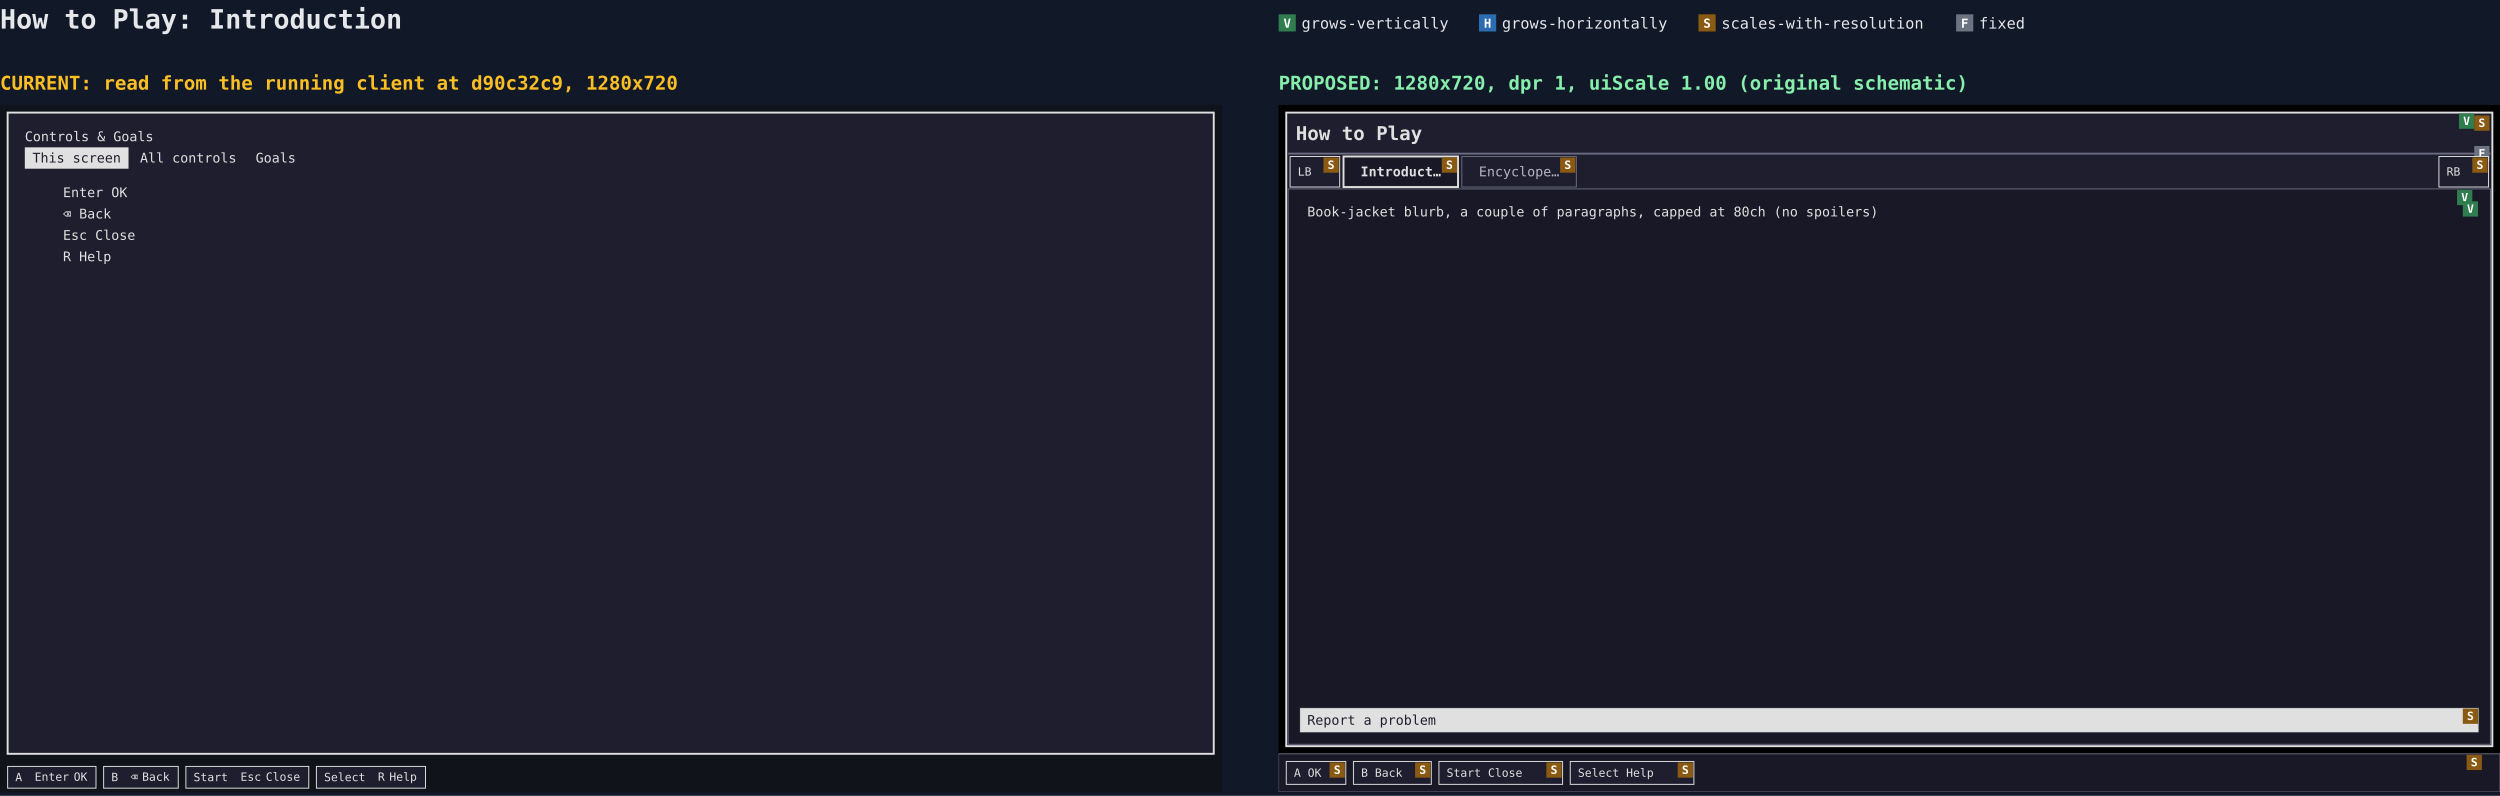
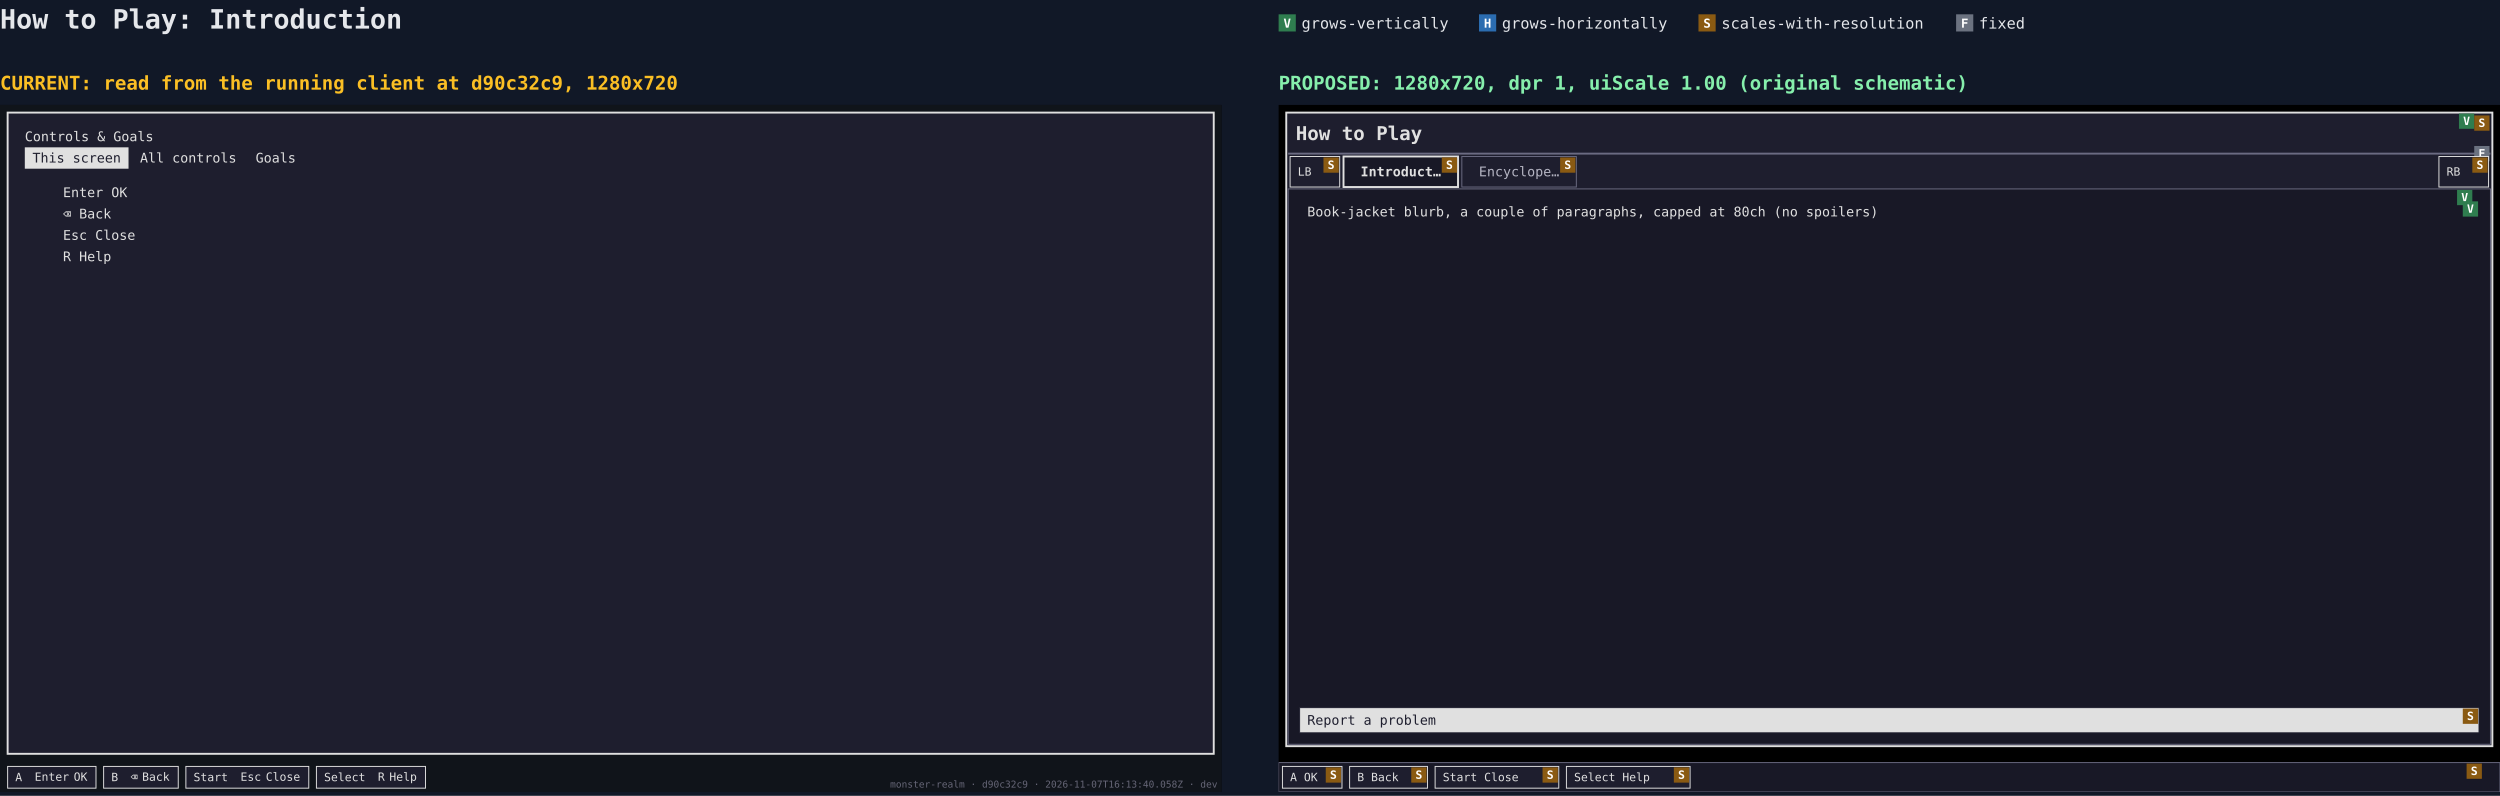
<svg xmlns="http://www.w3.org/2000/svg" viewBox="0 0 2620 834" width="2620" height="834">
  <rect width="2620" height="834" fill="#111827" />
  <text x="0" y="30" font-family="ui-monospace,Menlo,Consolas,monospace" font-size="28" font-weight="bold" fill="#e5e7eb">How to Play: Introduction</text>
  <rect x="1340" y="15" width="18" height="18" fill="#2f7d4f" />
  <text x="1349" y="29" font-family="ui-monospace,Menlo,Consolas,monospace" font-size="13" font-weight="bold" fill="#fff" text-anchor="middle">V</text>
  <text x="1364" y="30" font-family="ui-monospace,Menlo,Consolas,monospace" font-size="16" fill="#e5e7eb">grows-vertically</text>
  <rect x="1550" y="15" width="18" height="18" fill="#2b6cb0" />
  <text x="1559" y="29" font-family="ui-monospace,Menlo,Consolas,monospace" font-size="13" font-weight="bold" fill="#fff" text-anchor="middle">H</text>
  <text x="1574" y="30" font-family="ui-monospace,Menlo,Consolas,monospace" font-size="16" fill="#e5e7eb">grows-horizontally</text>
  <rect x="1780" y="15" width="18" height="18" fill="#8a5a12" />
  <text x="1789" y="29" font-family="ui-monospace,Menlo,Consolas,monospace" font-size="13" font-weight="bold" fill="#fff" text-anchor="middle">S</text>
  <text x="1804" y="30" font-family="ui-monospace,Menlo,Consolas,monospace" font-size="16" fill="#e5e7eb">scales-with-resolution</text>
  <rect x="2050" y="15" width="18" height="18" fill="#6b7280" />
  <text x="2059" y="29" font-family="ui-monospace,Menlo,Consolas,monospace" font-size="13" font-weight="bold" fill="#fff" text-anchor="middle">F</text>
  <text x="2074" y="30" font-family="ui-monospace,Menlo,Consolas,monospace" font-size="16" fill="#e5e7eb">fixed</text>
  <text x="0" y="94" font-family="ui-monospace,Menlo,Consolas,monospace" font-size="20" font-weight="bold" fill="#fbbf24">CURRENT: read from the running client at d90c32c9, 1280x720</text>
  <text x="1340" y="94" font-family="ui-monospace,Menlo,Consolas,monospace" font-size="20" font-weight="bold" fill="#86efac">PROPOSED: 1280x720, dpr 1, uiScale 1.00 (original schematic)</text>
  <svg x="0" y="110" width="1280" height="720" viewBox="0 0 1280 720" data-panel="current" data-captures="help-screen">
    <rect x="0" y="0" width="1280" height="720" fill="#000" />
    <rect x="0" y="0" width="1280" height="720" fill="#10141a" />
    <text x="16" y="28" font-family="ui-monospace,Menlo,Consolas,monospace" font-size="14" fill="#7f8ea3">world canvas</text>
    <rect x="8" y="8" width="1264" height="672" fill="rgb(30, 30, 46)" stroke="rgb(224, 224, 224)" stroke-width="2" />
    <text x="26" y="37.96" font-family="ui-monospace,Menlo,Consolas,monospace" font-size="14" fill="rgb(224, 224, 224)">Controls &amp; Goals</text>
    <rect x="26" y="44.4" width="108.7" height="22.4" fill="rgb(224, 224, 224)" />
    <text x="34" y="60.36" font-family="ui-monospace,Menlo,Consolas,monospace" font-size="14" fill="rgb(30, 30, 46)">This screen</text>
    <text x="146.7" y="60.36" font-family="ui-monospace,Menlo,Consolas,monospace" font-size="14" fill="rgb(224, 224, 224)">All controls</text>
    <text x="267.9" y="60.36" font-family="ui-monospace,Menlo,Consolas,monospace" font-size="14" fill="rgb(224, 224, 224)">Goals</text>
    <text x="66" y="96.56" font-family="ui-monospace,Menlo,Consolas,monospace" font-size="14" fill="rgb(224, 224, 224)">Enter</text>
    <text x="116.6" y="96.56" font-family="ui-monospace,Menlo,Consolas,monospace" font-size="14" fill="rgb(224, 224, 224)">OK</text>
    <text x="66" y="118.96" font-family="ui-monospace,Menlo,Consolas,monospace" font-size="14" fill="rgb(224, 224, 224)">⌫</text>
    <text x="82.9" y="118.96" font-family="ui-monospace,Menlo,Consolas,monospace" font-size="14" fill="rgb(224, 224, 224)">Back</text>
    <text x="66" y="141.36" font-family="ui-monospace,Menlo,Consolas,monospace" font-size="14" fill="rgb(224, 224, 224)">Esc</text>
    <text x="99.7" y="141.36" font-family="ui-monospace,Menlo,Consolas,monospace" font-size="14" fill="rgb(224, 224, 224)">Close</text>
    <text x="66" y="163.76" font-family="ui-monospace,Menlo,Consolas,monospace" font-size="14" fill="rgb(224, 224, 224)">R</text>
    <text x="82.9" y="163.76" font-family="ui-monospace,Menlo,Consolas,monospace" font-size="14" fill="rgb(224, 224, 224)">Help</text>
    <rect x="8" y="693.2" width="92.6" height="22.8" fill="rgb(30, 30, 46)" stroke="rgb(224, 224, 224)" stroke-width="1" />
    <text x="16" y="708.68" font-family="ui-monospace,Menlo,Consolas,monospace" font-size="12" fill="rgb(224, 224, 224)">A</text>
    <text x="36.3" y="708.28" font-family="ui-monospace,Menlo,Consolas,monospace" font-size="12" fill="rgb(224, 224, 224)">Enter</text>
    <text x="77.2" y="708.28" font-family="ui-monospace,Menlo,Consolas,monospace" font-size="12" fill="rgb(224, 224, 224)">OK</text>
    <rect x="108.6" y="693.2" width="78.2" height="22.8" fill="rgb(30, 30, 46)" stroke="rgb(224, 224, 224)" stroke-width="1" />
    <text x="116.6" y="708.68" font-family="ui-monospace,Menlo,Consolas,monospace" font-size="12" fill="rgb(224, 224, 224)">B</text>
    <text x="136.9" y="708.28" font-family="ui-monospace,Menlo,Consolas,monospace" font-size="12" fill="rgb(224, 224, 224)">⌫</text>
    <text x="148.9" y="708.28" font-family="ui-monospace,Menlo,Consolas,monospace" font-size="12" fill="rgb(224, 224, 224)">Back</text>
    <rect x="194.8" y="693.2" width="128.8" height="22.8" fill="rgb(30, 30, 46)" stroke="rgb(224, 224, 224)" stroke-width="1" />
    <text x="202.8" y="708.68" font-family="ui-monospace,Menlo,Consolas,monospace" font-size="12" fill="rgb(224, 224, 224)">Start</text>
    <text x="252" y="708.28" font-family="ui-monospace,Menlo,Consolas,monospace" font-size="12" fill="rgb(224, 224, 224)">Esc</text>
    <text x="278.5" y="708.28" font-family="ui-monospace,Menlo,Consolas,monospace" font-size="12" fill="rgb(224, 224, 224)">Close</text>
    <rect x="331.6" y="693.2" width="114.3" height="22.8" fill="rgb(30, 30, 46)" stroke="rgb(224, 224, 224)" stroke-width="1" />
    <text x="339.6" y="708.68" font-family="ui-monospace,Menlo,Consolas,monospace" font-size="12" fill="rgb(224, 224, 224)">Select</text>
    <text x="396" y="708.28" font-family="ui-monospace,Menlo,Consolas,monospace" font-size="12" fill="rgb(224, 224, 224)">R</text>
    <text x="408" y="708.28" font-family="ui-monospace,Menlo,Consolas,monospace" font-size="12" fill="rgb(224, 224, 224)">Help</text>
+     <text x="932.8" y="715.4" font-family="ui-monospace,Menlo,Consolas,monospace" font-size="10" fill="rgb(102, 102, 119)">monster-realm · d90c32c9 · 2026-11-07T16:13:40.058Z · dev</text>
  </svg>
  <svg x="1340" y="110" width="1280" height="720" viewBox="0 0 1280 720" data-panel="proposed" data-window="1280x720@1">
    <rect width="1280" height="720" fill="#000" />
    <g class="el" data-el="How to Play frame" data-sizing="grows-vertically">
      <rect x="8" y="8" width="1264" height="664" fill="#1e1e2e" stroke="#e0e0e0" stroke-width="2" />
      <rect x="1237" y="9" width="16" height="16" fill="#2f7d4f" />
      <text x="1245" y="21" font-family="ui-monospace,Menlo,Consolas,monospace" font-size="12" font-weight="bold" fill="#fff" text-anchor="middle">V</text>
    </g>
    <g class="el" data-el="How to Play" data-sizing="scales-with-resolution">
      <rect x="10" y="10" width="1260" height="40" fill="none" />
      <text x="18" y="36.8" font-family="ui-monospace,Menlo,Consolas,monospace" font-size="20" font-weight="bold" fill="#e0e0e0">How to Play</text>
      <rect x="1253" y="11" width="16" height="16" fill="#8a5a12" />
      <text x="1261" y="23" font-family="ui-monospace,Menlo,Consolas,monospace" font-size="12" font-weight="bold" fill="#fff" text-anchor="middle">S</text>
    </g>
    <g class="el" data-el="separator" data-sizing="fixed">
      <rect x="10" y="50" width="1260" height="2" fill="#6b6b82" />
      <rect x="1253" y="43" width="16" height="16" fill="#6b7280" />
      <text x="1261" y="55" font-family="ui-monospace,Menlo,Consolas,monospace" font-size="12" font-weight="bold" fill="#fff" text-anchor="middle">F</text>
    </g>
    <g class="el" data-el="LB" data-sizing="scales-with-resolution">
      <rect x="12" y="54" width="52" height="32" fill="#1e1e2e" stroke="#e0e0e0" stroke-width="1" />
      <text x="20" y="74.08" font-family="ui-monospace,Menlo,Consolas,monospace" font-size="12" fill="#e0e0e0">LB</text>
      <rect x="47" y="55" width="16" height="16" fill="#8a5a12" />
      <text x="55" y="67" font-family="ui-monospace,Menlo,Consolas,monospace" font-size="12" font-weight="bold" fill="#fff" text-anchor="middle">S</text>
    </g>
    <g class="el" data-el="Introduction" data-sizing="scales-with-resolution">
      <rect x="68" y="54" width="120" height="32" fill="#181826" stroke="#e0e0e0" stroke-width="2" />
      <text x="128" y="74.76" font-family="ui-monospace,Menlo,Consolas,monospace" font-size="14" font-weight="bold" fill="#e0e0e0" text-anchor="middle">Introduct…</text>
      <rect x="171" y="55" width="16" height="16" fill="#8a5a12" />
      <text x="179" y="67" font-family="ui-monospace,Menlo,Consolas,monospace" font-size="12" font-weight="bold" fill="#fff" text-anchor="middle">S</text>
    </g>
    <g class="el" data-el="Encyclopedia" data-sizing="scales-with-resolution">
      <rect x="192" y="54" width="120" height="32" fill="none" stroke="#6b6b82" stroke-width="1" />
      <text x="252" y="74.76" font-family="ui-monospace,Menlo,Consolas,monospace" font-size="14" fill="#b4b4c2" text-anchor="middle">Encyclope…</text>
      <rect x="295" y="55" width="16" height="16" fill="#8a5a12" />
      <text x="303" y="67" font-family="ui-monospace,Menlo,Consolas,monospace" font-size="12" font-weight="bold" fill="#fff" text-anchor="middle">S</text>
    </g>
    <g class="el" data-el="RB" data-sizing="scales-with-resolution">
      <rect x="1216" y="54" width="52" height="32" fill="#1e1e2e" stroke="#e0e0e0" stroke-width="1" />
      <text x="1224" y="74.08" font-family="ui-monospace,Menlo,Consolas,monospace" font-size="12" fill="#e0e0e0">RB</text>
      <rect x="1251" y="55" width="16" height="16" fill="#8a5a12" />
      <text x="1259" y="67" font-family="ui-monospace,Menlo,Consolas,monospace" font-size="12" font-weight="bold" fill="#fff" text-anchor="middle">S</text>
    </g>
    <g class="el" data-el="Body" data-sizing="grows-vertically">
      <rect x="10" y="88" width="1260" height="582" fill="#181826" stroke="#6b6b82" stroke-width="1" />
      <rect x="1235" y="89" width="16" height="16" fill="#2f7d4f" />
      <text x="1243" y="101" font-family="ui-monospace,Menlo,Consolas,monospace" font-size="12" font-weight="bold" fill="#fff" text-anchor="middle">V</text>
    </g>
    <g class="el" data-el="Book-jacket blurb, a couple of paragraphs, capped at 80ch (no spoilers)" data-sizing="grows-vertically">
      <rect x="22" y="100" width="1236" height="523.6" fill="none" />
      <text x="30" y="116.8" font-family="ui-monospace,Menlo,Consolas,monospace" font-size="14" fill="#e0e0e0">Book-jacket blurb, a couple of paragraphs, capped at 80ch (no spoilers)</text>
      <rect x="1241" y="101" width="16" height="16" fill="#2f7d4f" />
      <text x="1249" y="113" font-family="ui-monospace,Menlo,Consolas,monospace" font-size="12" font-weight="bold" fill="#fff" text-anchor="middle">V</text>
    </g>
    <g class="el" data-el="Report a problem" data-sizing="scales-with-resolution">
      <rect x="22" y="631.6" width="1236" height="26.4" fill="#e0e0e0" stroke="#1e1e2e" stroke-width="1" />
      <text x="30" y="649.56" font-family="ui-monospace,Menlo,Consolas,monospace" font-size="14" fill="#1e1e2e">Report a problem</text>
      <rect x="1241" y="632.6" width="16" height="16" fill="#8a5a12" />
      <text x="1249" y="644.6" font-family="ui-monospace,Menlo,Consolas,monospace" font-size="12" font-weight="bold" fill="#fff" text-anchor="middle">S</text>
    </g>
    <g class="el" data-el="Hint bar" data-sizing="scales-with-resolution">
-       <rect x="0" y="680" width="1280" height="40" fill="#181826" stroke="#6b6b82" stroke-width="1" />
-       <rect x="1245" y="681" width="16" height="16" fill="#8a5a12" />
-       <text x="1253" y="693" font-family="ui-monospace,Menlo,Consolas,monospace" font-size="12" font-weight="bold" fill="#fff" text-anchor="middle">S</text>
+       <rect x="0" y="689.2" width="1280" height="30.8" fill="#181826" stroke="#6b6b82" stroke-width="1" />
+       <rect x="1245" y="690.2" width="16" height="16" fill="#8a5a12" />
+       <text x="1253" y="702.2" font-family="ui-monospace,Menlo,Consolas,monospace" font-size="12" font-weight="bold" fill="#fff" text-anchor="middle">S</text>
    </g>
    <g class="el" data-el="A OK" data-sizing="scales-with-resolution">
-       <rect x="8" y="688" width="62.4" height="24" fill="#1e1e2e" stroke="#e0e0e0" stroke-width="1" />
-       <text x="16" y="704.08" font-family="ui-monospace,Menlo,Consolas,monospace" font-size="12" fill="#e0e0e0">A OK</text>
-       <rect x="53.4" y="689" width="16" height="16" fill="#8a5a12" />
-       <text x="61.4" y="701" font-family="ui-monospace,Menlo,Consolas,monospace" font-size="12" font-weight="bold" fill="#fff" text-anchor="middle">S</text>
+       <rect x="4" y="693.2" width="62.4" height="22.8" fill="#1e1e2e" stroke="#e0e0e0" stroke-width="1" />
+       <text x="12" y="708.68" font-family="ui-monospace,Menlo,Consolas,monospace" font-size="12" fill="#e0e0e0">A OK</text>
+       <rect x="49.4" y="694.2" width="16" height="16" fill="#8a5a12" />
+       <text x="57.4" y="706.2" font-family="ui-monospace,Menlo,Consolas,monospace" font-size="12" font-weight="bold" fill="#fff" text-anchor="middle">S</text>
    </g>
    <g class="el" data-el="B Back" data-sizing="scales-with-resolution">
-       <rect x="78.4" y="688" width="81.6" height="24" fill="#1e1e2e" stroke="#e0e0e0" stroke-width="1" />
-       <text x="86.4" y="704.08" font-family="ui-monospace,Menlo,Consolas,monospace" font-size="12" fill="#e0e0e0">B Back</text>
-       <rect x="143" y="689" width="16" height="16" fill="#8a5a12" />
-       <text x="151" y="701" font-family="ui-monospace,Menlo,Consolas,monospace" font-size="12" font-weight="bold" fill="#fff" text-anchor="middle">S</text>
+       <rect x="74.4" y="693.2" width="81.6" height="22.8" fill="#1e1e2e" stroke="#e0e0e0" stroke-width="1" />
+       <text x="82.4" y="708.68" font-family="ui-monospace,Menlo,Consolas,monospace" font-size="12" fill="#e0e0e0">B Back</text>
+       <rect x="139" y="694.2" width="16" height="16" fill="#8a5a12" />
+       <text x="147" y="706.2" font-family="ui-monospace,Menlo,Consolas,monospace" font-size="12" font-weight="bold" fill="#fff" text-anchor="middle">S</text>
    </g>
    <g class="el" data-el="Start Close" data-sizing="scales-with-resolution">
-       <rect x="168" y="688" width="129.6" height="24" fill="#1e1e2e" stroke="#e0e0e0" stroke-width="1" />
-       <text x="176" y="704.08" font-family="ui-monospace,Menlo,Consolas,monospace" font-size="12" fill="#e0e0e0">Start Close</text>
-       <rect x="280.6" y="689" width="16" height="16" fill="#8a5a12" />
-       <text x="288.6" y="701" font-family="ui-monospace,Menlo,Consolas,monospace" font-size="12" font-weight="bold" fill="#fff" text-anchor="middle">S</text>
+       <rect x="164" y="693.2" width="129.6" height="22.8" fill="#1e1e2e" stroke="#e0e0e0" stroke-width="1" />
+       <text x="172" y="708.68" font-family="ui-monospace,Menlo,Consolas,monospace" font-size="12" fill="#e0e0e0">Start Close</text>
+       <rect x="276.6" y="694.2" width="16" height="16" fill="#8a5a12" />
+       <text x="284.6" y="706.2" font-family="ui-monospace,Menlo,Consolas,monospace" font-size="12" font-weight="bold" fill="#fff" text-anchor="middle">S</text>
    </g>
    <g class="el" data-el="Select Help" data-sizing="scales-with-resolution">
-       <rect x="305.6" y="688" width="129.6" height="24" fill="#1e1e2e" stroke="#e0e0e0" stroke-width="1" />
-       <text x="313.6" y="704.08" font-family="ui-monospace,Menlo,Consolas,monospace" font-size="12" fill="#e0e0e0">Select Help</text>
-       <rect x="418.2" y="689" width="16" height="16" fill="#8a5a12" />
-       <text x="426.2" y="701" font-family="ui-monospace,Menlo,Consolas,monospace" font-size="12" font-weight="bold" fill="#fff" text-anchor="middle">S</text>
+       <rect x="301.6" y="693.2" width="129.6" height="22.8" fill="#1e1e2e" stroke="#e0e0e0" stroke-width="1" />
+       <text x="309.6" y="708.68" font-family="ui-monospace,Menlo,Consolas,monospace" font-size="12" fill="#e0e0e0">Select Help</text>
+       <rect x="414.2" y="694.2" width="16" height="16" fill="#8a5a12" />
+       <text x="422.2" y="706.2" font-family="ui-monospace,Menlo,Consolas,monospace" font-size="12" font-weight="bold" fill="#fff" text-anchor="middle">S</text>
    </g>
  </svg>
</svg>
